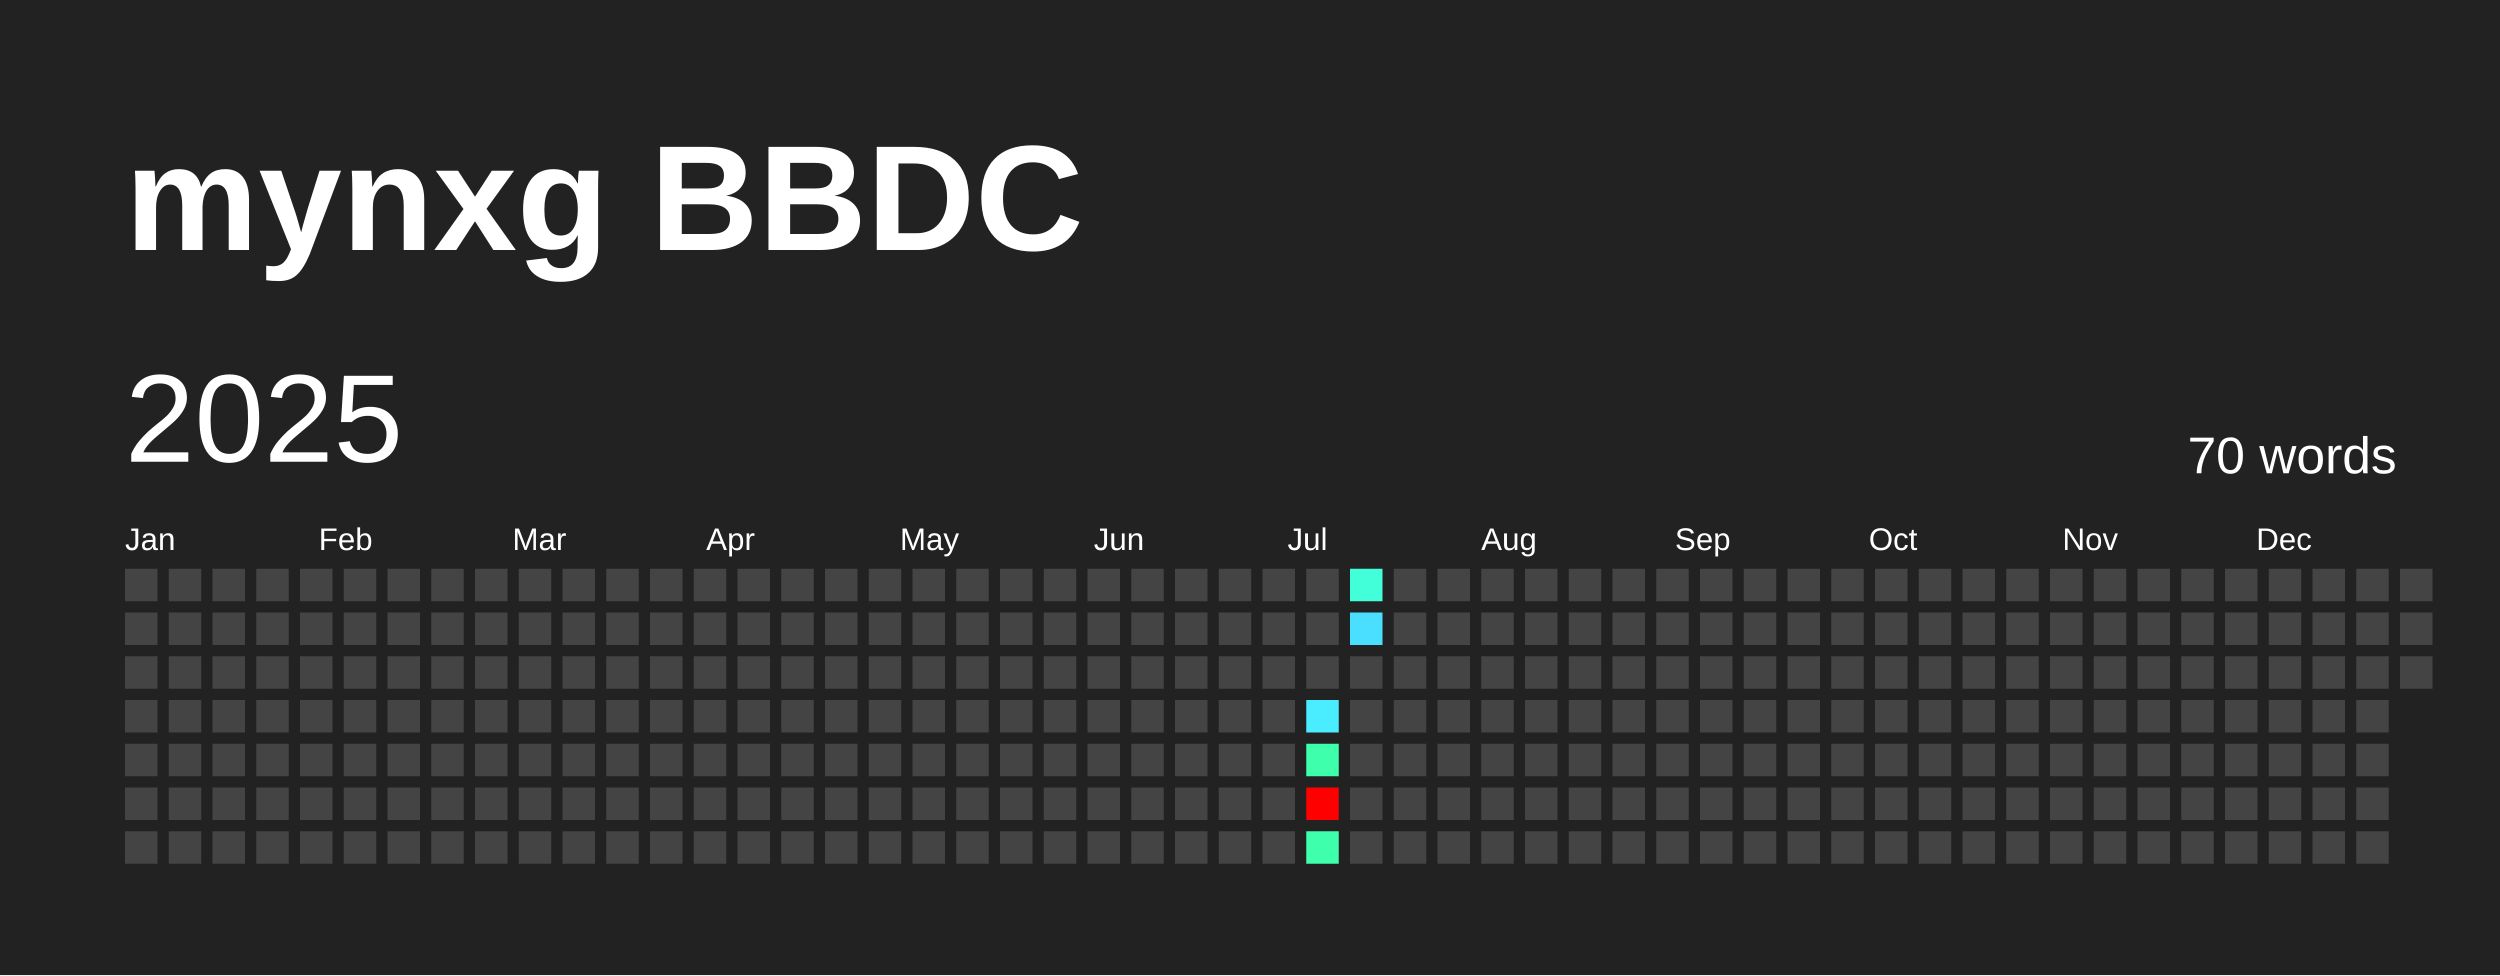
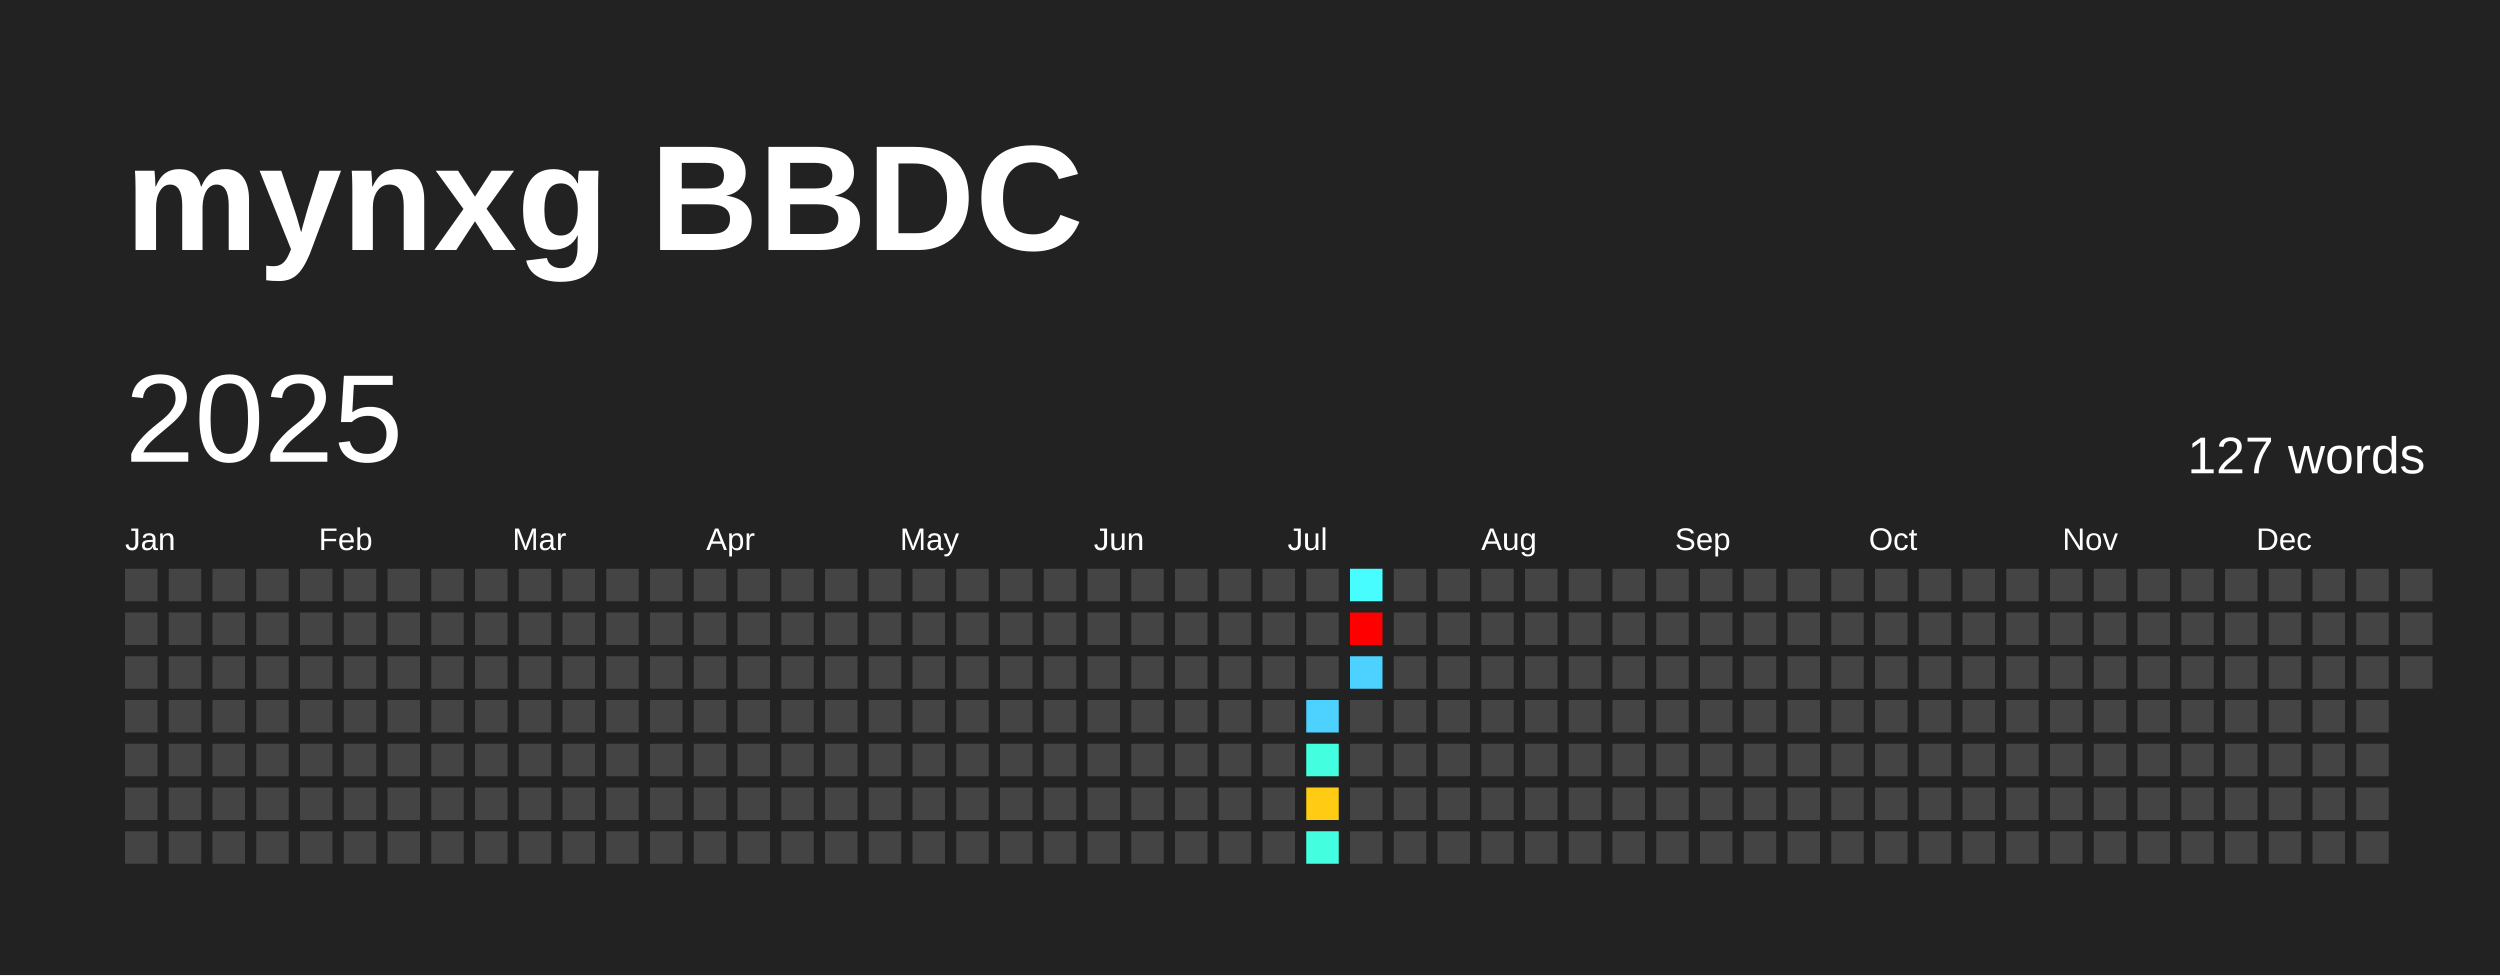
<svg xmlns="http://www.w3.org/2000/svg" baseProfile="full" height="78mm" version="1.1" viewBox="0,0,200,78" width="200mm">
  <defs />
  <rect fill="#222222" height="78" width="200" x="0" y="0" />
  <text fill="#FFFFFF" style="font-size:12px; font-family:Arial; font-weight:bold;" x="10" y="20">mynxg BBDC</text>
  <text dominant-baseline="hanging" fill="#FFFFFF" style="font-size:10.0px; font-family:Arial;" x="10" y="30">2025</text>
-   <text dominant-baseline="hanging" fill="#FFFFFF" style="font-size:4.125px; font-family:Arial;" x="175" y="35">70 words</text>
+   <text dominant-baseline="hanging" fill="#FFFFFF" style="font-size:4.125px; font-family:Arial;" x="175" y="35">127 words</text>
  <text fill="#FFFFFF" style="font-size:2.5px; font-family:Arial" x="10.0" y="44">Jan</text>
  <text fill="#FFFFFF" style="font-size:2.5px; font-family:Arial" x="25.5" y="44">Feb</text>
  <text fill="#FFFFFF" style="font-size:2.5px; font-family:Arial" x="41.0" y="44">Mar</text>
  <text fill="#FFFFFF" style="font-size:2.5px; font-family:Arial" x="56.5" y="44">Apr</text>
  <text fill="#FFFFFF" style="font-size:2.5px; font-family:Arial" x="72.0" y="44">May</text>
  <text fill="#FFFFFF" style="font-size:2.5px; font-family:Arial" x="87.5" y="44">Jun</text>
  <text fill="#FFFFFF" style="font-size:2.5px; font-family:Arial" x="103.0" y="44">Jul</text>
  <text fill="#FFFFFF" style="font-size:2.5px; font-family:Arial" x="118.5" y="44">Aug</text>
  <text fill="#FFFFFF" style="font-size:2.5px; font-family:Arial" x="134.0" y="44">Sep</text>
  <text fill="#FFFFFF" style="font-size:2.5px; font-family:Arial" x="149.5" y="44">Oct</text>
  <text fill="#FFFFFF" style="font-size:2.5px; font-family:Arial" x="165.0" y="44">Nov</text>
  <text fill="#FFFFFF" style="font-size:2.5px; font-family:Arial" x="180.5" y="44">Dec</text>
  <rect fill="#444444" height="2.6" width="2.6" x="10.0" y="45.5" />
  <rect fill="#444444" height="2.6" width="2.6" x="10.0" y="49.0" />
  <rect fill="#444444" height="2.6" width="2.6" x="10.0" y="52.5" />
  <rect fill="#444444" height="2.6" width="2.6" x="10.0" y="56.0" />
  <rect fill="#444444" height="2.6" width="2.6" x="10.0" y="59.5" />
  <rect fill="#444444" height="2.6" width="2.6" x="10.0" y="63.0" />
  <rect fill="#444444" height="2.6" width="2.6" x="10.0" y="66.5" />
  <rect fill="#444444" height="2.6" width="2.6" x="13.5" y="45.5" />
  <rect fill="#444444" height="2.6" width="2.6" x="13.5" y="49.0" />
  <rect fill="#444444" height="2.6" width="2.6" x="13.5" y="52.5" />
  <rect fill="#444444" height="2.6" width="2.6" x="13.5" y="56.0" />
  <rect fill="#444444" height="2.6" width="2.6" x="13.5" y="59.5" />
  <rect fill="#444444" height="2.6" width="2.6" x="13.5" y="63.0" />
  <rect fill="#444444" height="2.6" width="2.6" x="13.5" y="66.5" />
  <rect fill="#444444" height="2.6" width="2.6" x="17.0" y="45.5" />
  <rect fill="#444444" height="2.6" width="2.6" x="17.0" y="49.0" />
  <rect fill="#444444" height="2.6" width="2.6" x="17.0" y="52.5" />
  <rect fill="#444444" height="2.6" width="2.6" x="17.0" y="56.0" />
  <rect fill="#444444" height="2.6" width="2.6" x="17.0" y="59.5" />
  <rect fill="#444444" height="2.6" width="2.6" x="17.0" y="63.0" />
  <rect fill="#444444" height="2.6" width="2.6" x="17.0" y="66.5" />
  <rect fill="#444444" height="2.6" width="2.6" x="20.5" y="45.5" />
  <rect fill="#444444" height="2.6" width="2.6" x="20.5" y="49.0" />
  <rect fill="#444444" height="2.6" width="2.6" x="20.5" y="52.5" />
  <rect fill="#444444" height="2.6" width="2.6" x="20.5" y="56.0" />
  <rect fill="#444444" height="2.6" width="2.6" x="20.5" y="59.5" />
  <rect fill="#444444" height="2.6" width="2.6" x="20.5" y="63.0" />
  <rect fill="#444444" height="2.6" width="2.6" x="20.5" y="66.5" />
  <rect fill="#444444" height="2.6" width="2.6" x="24.0" y="45.5" />
  <rect fill="#444444" height="2.6" width="2.6" x="24.0" y="49.0" />
  <rect fill="#444444" height="2.6" width="2.6" x="24.0" y="52.5" />
  <rect fill="#444444" height="2.6" width="2.6" x="24.0" y="56.0" />
  <rect fill="#444444" height="2.6" width="2.6" x="24.0" y="59.5" />
  <rect fill="#444444" height="2.6" width="2.6" x="24.0" y="63.0" />
  <rect fill="#444444" height="2.6" width="2.6" x="24.0" y="66.5" />
  <rect fill="#444444" height="2.6" width="2.6" x="27.5" y="45.5" />
  <rect fill="#444444" height="2.6" width="2.6" x="27.5" y="49.0" />
  <rect fill="#444444" height="2.6" width="2.6" x="27.5" y="52.5" />
  <rect fill="#444444" height="2.6" width="2.6" x="27.5" y="56.0" />
  <rect fill="#444444" height="2.6" width="2.6" x="27.5" y="59.5" />
  <rect fill="#444444" height="2.6" width="2.6" x="27.5" y="63.0" />
  <rect fill="#444444" height="2.6" width="2.6" x="27.5" y="66.5" />
  <rect fill="#444444" height="2.6" width="2.6" x="31.0" y="45.5" />
  <rect fill="#444444" height="2.6" width="2.6" x="31.0" y="49.0" />
  <rect fill="#444444" height="2.6" width="2.6" x="31.0" y="52.5" />
  <rect fill="#444444" height="2.6" width="2.6" x="31.0" y="56.0" />
  <rect fill="#444444" height="2.6" width="2.6" x="31.0" y="59.5" />
  <rect fill="#444444" height="2.6" width="2.6" x="31.0" y="63.0" />
  <rect fill="#444444" height="2.6" width="2.6" x="31.0" y="66.5" />
  <rect fill="#444444" height="2.6" width="2.6" x="34.5" y="45.5" />
  <rect fill="#444444" height="2.6" width="2.6" x="34.5" y="49.0" />
  <rect fill="#444444" height="2.6" width="2.6" x="34.5" y="52.5" />
  <rect fill="#444444" height="2.6" width="2.6" x="34.5" y="56.0" />
  <rect fill="#444444" height="2.6" width="2.6" x="34.5" y="59.5" />
  <rect fill="#444444" height="2.6" width="2.6" x="34.5" y="63.0" />
  <rect fill="#444444" height="2.6" width="2.6" x="34.5" y="66.5" />
  <rect fill="#444444" height="2.6" width="2.6" x="38.0" y="45.5" />
  <rect fill="#444444" height="2.6" width="2.6" x="38.0" y="49.0" />
  <rect fill="#444444" height="2.6" width="2.6" x="38.0" y="52.5" />
  <rect fill="#444444" height="2.6" width="2.6" x="38.0" y="56.0" />
  <rect fill="#444444" height="2.6" width="2.6" x="38.0" y="59.5" />
  <rect fill="#444444" height="2.6" width="2.6" x="38.0" y="63.0" />
  <rect fill="#444444" height="2.6" width="2.6" x="38.0" y="66.5" />
  <rect fill="#444444" height="2.6" width="2.6" x="41.5" y="45.5" />
  <rect fill="#444444" height="2.6" width="2.6" x="41.5" y="49.0" />
  <rect fill="#444444" height="2.6" width="2.6" x="41.5" y="52.5" />
  <rect fill="#444444" height="2.6" width="2.6" x="41.5" y="56.0" />
  <rect fill="#444444" height="2.6" width="2.6" x="41.5" y="59.5" />
  <rect fill="#444444" height="2.6" width="2.6" x="41.5" y="63.0" />
  <rect fill="#444444" height="2.6" width="2.6" x="41.5" y="66.5" />
  <rect fill="#444444" height="2.6" width="2.6" x="45.0" y="45.5" />
  <rect fill="#444444" height="2.6" width="2.6" x="45.0" y="49.0" />
  <rect fill="#444444" height="2.6" width="2.6" x="45.0" y="52.5" />
  <rect fill="#444444" height="2.6" width="2.6" x="45.0" y="56.0" />
  <rect fill="#444444" height="2.6" width="2.6" x="45.0" y="59.5" />
  <rect fill="#444444" height="2.6" width="2.6" x="45.0" y="63.0" />
  <rect fill="#444444" height="2.6" width="2.6" x="45.0" y="66.5" />
  <rect fill="#444444" height="2.6" width="2.6" x="48.5" y="45.5" />
  <rect fill="#444444" height="2.6" width="2.6" x="48.5" y="49.0" />
  <rect fill="#444444" height="2.6" width="2.6" x="48.5" y="52.5" />
  <rect fill="#444444" height="2.6" width="2.6" x="48.5" y="56.0" />
  <rect fill="#444444" height="2.6" width="2.6" x="48.5" y="59.5" />
  <rect fill="#444444" height="2.6" width="2.6" x="48.5" y="63.0" />
  <rect fill="#444444" height="2.6" width="2.6" x="48.5" y="66.5" />
  <rect fill="#444444" height="2.6" width="2.6" x="52.0" y="45.5" />
  <rect fill="#444444" height="2.6" width="2.6" x="52.0" y="49.0" />
  <rect fill="#444444" height="2.6" width="2.6" x="52.0" y="52.5" />
  <rect fill="#444444" height="2.6" width="2.6" x="52.0" y="56.0" />
  <rect fill="#444444" height="2.6" width="2.6" x="52.0" y="59.5" />
  <rect fill="#444444" height="2.6" width="2.6" x="52.0" y="63.0" />
  <rect fill="#444444" height="2.6" width="2.6" x="52.0" y="66.5" />
  <rect fill="#444444" height="2.6" width="2.6" x="55.5" y="45.5" />
  <rect fill="#444444" height="2.6" width="2.6" x="55.5" y="49.0" />
  <rect fill="#444444" height="2.6" width="2.6" x="55.5" y="52.5" />
  <rect fill="#444444" height="2.6" width="2.6" x="55.5" y="56.0" />
  <rect fill="#444444" height="2.6" width="2.6" x="55.5" y="59.5" />
  <rect fill="#444444" height="2.6" width="2.6" x="55.5" y="63.0" />
  <rect fill="#444444" height="2.6" width="2.6" x="55.5" y="66.5" />
  <rect fill="#444444" height="2.6" width="2.6" x="59.0" y="45.5" />
  <rect fill="#444444" height="2.6" width="2.6" x="59.0" y="49.0" />
  <rect fill="#444444" height="2.6" width="2.6" x="59.0" y="52.5" />
  <rect fill="#444444" height="2.6" width="2.6" x="59.0" y="56.0" />
  <rect fill="#444444" height="2.6" width="2.6" x="59.0" y="59.5" />
  <rect fill="#444444" height="2.6" width="2.6" x="59.0" y="63.0" />
  <rect fill="#444444" height="2.6" width="2.6" x="59.0" y="66.5" />
  <rect fill="#444444" height="2.6" width="2.6" x="62.5" y="45.5" />
  <rect fill="#444444" height="2.6" width="2.6" x="62.5" y="49.0" />
  <rect fill="#444444" height="2.6" width="2.6" x="62.5" y="52.5" />
  <rect fill="#444444" height="2.6" width="2.6" x="62.5" y="56.0" />
  <rect fill="#444444" height="2.6" width="2.6" x="62.5" y="59.5" />
  <rect fill="#444444" height="2.6" width="2.6" x="62.5" y="63.0" />
  <rect fill="#444444" height="2.6" width="2.6" x="62.5" y="66.5" />
  <rect fill="#444444" height="2.6" width="2.6" x="66.0" y="45.5" />
  <rect fill="#444444" height="2.6" width="2.6" x="66.0" y="49.0" />
  <rect fill="#444444" height="2.6" width="2.6" x="66.0" y="52.5" />
  <rect fill="#444444" height="2.6" width="2.6" x="66.0" y="56.0" />
  <rect fill="#444444" height="2.6" width="2.6" x="66.0" y="59.5" />
  <rect fill="#444444" height="2.6" width="2.6" x="66.0" y="63.0" />
  <rect fill="#444444" height="2.6" width="2.6" x="66.0" y="66.5" />
  <rect fill="#444444" height="2.6" width="2.6" x="69.5" y="45.5" />
  <rect fill="#444444" height="2.6" width="2.6" x="69.5" y="49.0" />
  <rect fill="#444444" height="2.6" width="2.6" x="69.5" y="52.5" />
  <rect fill="#444444" height="2.6" width="2.6" x="69.5" y="56.0" />
  <rect fill="#444444" height="2.6" width="2.6" x="69.5" y="59.5" />
  <rect fill="#444444" height="2.6" width="2.6" x="69.5" y="63.0" />
  <rect fill="#444444" height="2.6" width="2.6" x="69.5" y="66.5" />
  <rect fill="#444444" height="2.6" width="2.6" x="73.0" y="45.5" />
  <rect fill="#444444" height="2.6" width="2.6" x="73.0" y="49.0" />
  <rect fill="#444444" height="2.6" width="2.6" x="73.0" y="52.5" />
  <rect fill="#444444" height="2.6" width="2.6" x="73.0" y="56.0" />
  <rect fill="#444444" height="2.6" width="2.6" x="73.0" y="59.5" />
  <rect fill="#444444" height="2.6" width="2.6" x="73.0" y="63.0" />
  <rect fill="#444444" height="2.6" width="2.6" x="73.0" y="66.5" />
  <rect fill="#444444" height="2.6" width="2.6" x="76.5" y="45.5" />
  <rect fill="#444444" height="2.6" width="2.6" x="76.5" y="49.0" />
  <rect fill="#444444" height="2.6" width="2.6" x="76.5" y="52.5" />
  <rect fill="#444444" height="2.6" width="2.6" x="76.5" y="56.0" />
  <rect fill="#444444" height="2.6" width="2.6" x="76.5" y="59.5" />
  <rect fill="#444444" height="2.6" width="2.6" x="76.5" y="63.0" />
  <rect fill="#444444" height="2.6" width="2.6" x="76.5" y="66.5" />
  <rect fill="#444444" height="2.6" width="2.6" x="80.0" y="45.5" />
  <rect fill="#444444" height="2.6" width="2.6" x="80.0" y="49.0" />
  <rect fill="#444444" height="2.6" width="2.6" x="80.0" y="52.5" />
  <rect fill="#444444" height="2.6" width="2.6" x="80.0" y="56.0" />
  <rect fill="#444444" height="2.6" width="2.6" x="80.0" y="59.5" />
  <rect fill="#444444" height="2.6" width="2.6" x="80.0" y="63.0" />
  <rect fill="#444444" height="2.6" width="2.6" x="80.0" y="66.5" />
  <rect fill="#444444" height="2.6" width="2.6" x="83.5" y="45.5" />
  <rect fill="#444444" height="2.6" width="2.6" x="83.5" y="49.0" />
  <rect fill="#444444" height="2.6" width="2.6" x="83.5" y="52.5" />
  <rect fill="#444444" height="2.6" width="2.6" x="83.5" y="56.0" />
  <rect fill="#444444" height="2.6" width="2.6" x="83.5" y="59.5" />
  <rect fill="#444444" height="2.6" width="2.6" x="83.5" y="63.0" />
  <rect fill="#444444" height="2.6" width="2.6" x="83.5" y="66.5" />
  <rect fill="#444444" height="2.6" width="2.6" x="87.0" y="45.5" />
  <rect fill="#444444" height="2.6" width="2.6" x="87.0" y="49.0" />
  <rect fill="#444444" height="2.6" width="2.6" x="87.0" y="52.5" />
  <rect fill="#444444" height="2.6" width="2.6" x="87.0" y="56.0" />
  <rect fill="#444444" height="2.6" width="2.6" x="87.0" y="59.5" />
  <rect fill="#444444" height="2.6" width="2.6" x="87.0" y="63.0" />
  <rect fill="#444444" height="2.6" width="2.6" x="87.0" y="66.5" />
  <rect fill="#444444" height="2.6" width="2.6" x="90.5" y="45.5" />
  <rect fill="#444444" height="2.6" width="2.6" x="90.5" y="49.0" />
  <rect fill="#444444" height="2.6" width="2.6" x="90.5" y="52.5" />
  <rect fill="#444444" height="2.6" width="2.6" x="90.5" y="56.0" />
  <rect fill="#444444" height="2.6" width="2.6" x="90.5" y="59.5" />
  <rect fill="#444444" height="2.6" width="2.6" x="90.5" y="63.0" />
  <rect fill="#444444" height="2.6" width="2.6" x="90.5" y="66.5" />
  <rect fill="#444444" height="2.6" width="2.6" x="94.0" y="45.5" />
  <rect fill="#444444" height="2.6" width="2.6" x="94.0" y="49.0" />
  <rect fill="#444444" height="2.6" width="2.6" x="94.0" y="52.5" />
  <rect fill="#444444" height="2.6" width="2.6" x="94.0" y="56.0" />
  <rect fill="#444444" height="2.6" width="2.6" x="94.0" y="59.5" />
  <rect fill="#444444" height="2.6" width="2.6" x="94.0" y="63.0" />
  <rect fill="#444444" height="2.6" width="2.6" x="94.0" y="66.5" />
  <rect fill="#444444" height="2.6" width="2.6" x="97.5" y="45.5" />
  <rect fill="#444444" height="2.6" width="2.6" x="97.5" y="49.0" />
  <rect fill="#444444" height="2.6" width="2.6" x="97.5" y="52.5" />
  <rect fill="#444444" height="2.6" width="2.6" x="97.5" y="56.0" />
  <rect fill="#444444" height="2.6" width="2.6" x="97.5" y="59.5" />
  <rect fill="#444444" height="2.6" width="2.6" x="97.5" y="63.0" />
  <rect fill="#444444" height="2.6" width="2.6" x="97.5" y="66.5" />
  <rect fill="#444444" height="2.6" width="2.6" x="101.0" y="45.5" />
  <rect fill="#444444" height="2.6" width="2.6" x="101.0" y="49.0" />
  <rect fill="#444444" height="2.6" width="2.6" x="101.0" y="52.5" />
  <rect fill="#444444" height="2.6" width="2.6" x="101.0" y="56.0" />
  <rect fill="#444444" height="2.6" width="2.6" x="101.0" y="59.5" />
  <rect fill="#444444" height="2.6" width="2.6" x="101.0" y="63.0" />
  <rect fill="#444444" height="2.6" width="2.6" x="101.0" y="66.5" />
  <rect fill="#444444" height="2.6" width="2.6" x="104.5" y="45.5" />
  <rect fill="#444444" height="2.6" width="2.6" x="104.5" y="49.0" />
  <rect fill="#444444" height="2.6" width="2.6" x="104.5" y="52.5" />
-   <rect fill="#49edff" height="2.6" width="2.6" x="104.5" y="56.0" />
-   <rect fill="#3dffac" height="2.6" width="2.6" x="104.5" y="59.5" />
-   <rect fill="red" height="2.6" width="2.6" x="104.5" y="63.0" />
-   <rect fill="#3dffac" height="2.6" width="2.6" x="104.5" y="66.5" />
-   <rect fill="#42ffd9" height="2.6" width="2.6" x="108.0" y="45.5" />
-   <rect fill="#4bdfff" height="2.6" width="2.6" x="108.0" y="49.0" />
-   <rect fill="#444444" height="2.6" width="2.6" x="108.0" y="52.5" />
+   <rect fill="#4dd2ff" height="2.6" width="2.6" x="104.5" y="56.0" />
+   <rect fill="#43ffdf" height="2.6" width="2.6" x="104.5" y="59.5" />
+   <rect fill="#ffcc13" height="2.6" width="2.6" x="104.5" y="63.0" />
+   <rect fill="#43ffdf" height="2.6" width="2.6" x="104.5" y="66.5" />
+   <rect fill="#47fdff" height="2.6" width="2.6" x="108.0" y="45.5" />
+   <rect fill="red" height="2.6" width="2.6" x="108.0" y="49.0" />
+   <rect fill="#4dd2ff" height="2.6" width="2.6" x="108.0" y="52.5" />
  <rect fill="#444444" height="2.6" width="2.6" x="108.0" y="56.0" />
  <rect fill="#444444" height="2.6" width="2.6" x="108.0" y="59.5" />
  <rect fill="#444444" height="2.6" width="2.6" x="108.0" y="63.0" />
  <rect fill="#444444" height="2.6" width="2.6" x="108.0" y="66.5" />
  <rect fill="#444444" height="2.6" width="2.6" x="111.5" y="45.5" />
  <rect fill="#444444" height="2.6" width="2.6" x="111.5" y="49.0" />
  <rect fill="#444444" height="2.6" width="2.6" x="111.5" y="52.5" />
  <rect fill="#444444" height="2.6" width="2.6" x="111.5" y="56.0" />
  <rect fill="#444444" height="2.6" width="2.6" x="111.5" y="59.5" />
  <rect fill="#444444" height="2.6" width="2.6" x="111.5" y="63.0" />
  <rect fill="#444444" height="2.6" width="2.6" x="111.5" y="66.5" />
  <rect fill="#444444" height="2.6" width="2.6" x="115.0" y="45.5" />
  <rect fill="#444444" height="2.6" width="2.6" x="115.0" y="49.0" />
  <rect fill="#444444" height="2.6" width="2.6" x="115.0" y="52.5" />
  <rect fill="#444444" height="2.6" width="2.6" x="115.0" y="56.0" />
  <rect fill="#444444" height="2.6" width="2.6" x="115.0" y="59.5" />
  <rect fill="#444444" height="2.6" width="2.6" x="115.0" y="63.0" />
  <rect fill="#444444" height="2.6" width="2.6" x="115.0" y="66.5" />
  <rect fill="#444444" height="2.6" width="2.6" x="118.5" y="45.5" />
  <rect fill="#444444" height="2.6" width="2.6" x="118.5" y="49.0" />
  <rect fill="#444444" height="2.6" width="2.6" x="118.5" y="52.5" />
  <rect fill="#444444" height="2.6" width="2.6" x="118.5" y="56.0" />
  <rect fill="#444444" height="2.6" width="2.6" x="118.5" y="59.5" />
  <rect fill="#444444" height="2.6" width="2.6" x="118.5" y="63.0" />
  <rect fill="#444444" height="2.6" width="2.6" x="118.5" y="66.5" />
  <rect fill="#444444" height="2.6" width="2.6" x="122.0" y="45.5" />
  <rect fill="#444444" height="2.6" width="2.6" x="122.0" y="49.0" />
  <rect fill="#444444" height="2.6" width="2.6" x="122.0" y="52.5" />
  <rect fill="#444444" height="2.6" width="2.6" x="122.0" y="56.0" />
  <rect fill="#444444" height="2.6" width="2.6" x="122.0" y="59.5" />
  <rect fill="#444444" height="2.6" width="2.6" x="122.0" y="63.0" />
  <rect fill="#444444" height="2.6" width="2.6" x="122.0" y="66.5" />
  <rect fill="#444444" height="2.6" width="2.6" x="125.5" y="45.5" />
  <rect fill="#444444" height="2.6" width="2.6" x="125.5" y="49.0" />
  <rect fill="#444444" height="2.6" width="2.6" x="125.5" y="52.5" />
  <rect fill="#444444" height="2.6" width="2.6" x="125.5" y="56.0" />
  <rect fill="#444444" height="2.6" width="2.6" x="125.5" y="59.5" />
  <rect fill="#444444" height="2.6" width="2.6" x="125.5" y="63.0" />
  <rect fill="#444444" height="2.6" width="2.6" x="125.5" y="66.5" />
  <rect fill="#444444" height="2.6" width="2.6" x="129.0" y="45.5" />
  <rect fill="#444444" height="2.6" width="2.6" x="129.0" y="49.0" />
  <rect fill="#444444" height="2.6" width="2.6" x="129.0" y="52.5" />
  <rect fill="#444444" height="2.6" width="2.6" x="129.0" y="56.0" />
  <rect fill="#444444" height="2.6" width="2.6" x="129.0" y="59.5" />
  <rect fill="#444444" height="2.6" width="2.6" x="129.0" y="63.0" />
  <rect fill="#444444" height="2.6" width="2.6" x="129.0" y="66.5" />
  <rect fill="#444444" height="2.6" width="2.6" x="132.5" y="45.5" />
  <rect fill="#444444" height="2.6" width="2.6" x="132.5" y="49.0" />
  <rect fill="#444444" height="2.6" width="2.6" x="132.5" y="52.5" />
  <rect fill="#444444" height="2.6" width="2.6" x="132.5" y="56.0" />
  <rect fill="#444444" height="2.6" width="2.6" x="132.5" y="59.5" />
  <rect fill="#444444" height="2.6" width="2.6" x="132.5" y="63.0" />
  <rect fill="#444444" height="2.6" width="2.6" x="132.5" y="66.5" />
  <rect fill="#444444" height="2.6" width="2.6" x="136.0" y="45.5" />
  <rect fill="#444444" height="2.6" width="2.6" x="136.0" y="49.0" />
  <rect fill="#444444" height="2.6" width="2.6" x="136.0" y="52.5" />
  <rect fill="#444444" height="2.6" width="2.6" x="136.0" y="56.0" />
  <rect fill="#444444" height="2.6" width="2.6" x="136.0" y="59.5" />
  <rect fill="#444444" height="2.6" width="2.6" x="136.0" y="63.0" />
  <rect fill="#444444" height="2.6" width="2.6" x="136.0" y="66.5" />
  <rect fill="#444444" height="2.6" width="2.6" x="139.5" y="45.5" />
  <rect fill="#444444" height="2.6" width="2.6" x="139.5" y="49.0" />
  <rect fill="#444444" height="2.6" width="2.6" x="139.5" y="52.5" />
  <rect fill="#444444" height="2.6" width="2.6" x="139.5" y="56.0" />
  <rect fill="#444444" height="2.6" width="2.6" x="139.5" y="59.5" />
  <rect fill="#444444" height="2.6" width="2.6" x="139.5" y="63.0" />
  <rect fill="#444444" height="2.6" width="2.6" x="139.5" y="66.5" />
  <rect fill="#444444" height="2.6" width="2.6" x="143.0" y="45.5" />
  <rect fill="#444444" height="2.6" width="2.6" x="143.0" y="49.0" />
  <rect fill="#444444" height="2.6" width="2.6" x="143.0" y="52.5" />
  <rect fill="#444444" height="2.6" width="2.6" x="143.0" y="56.0" />
  <rect fill="#444444" height="2.6" width="2.6" x="143.0" y="59.5" />
  <rect fill="#444444" height="2.6" width="2.6" x="143.0" y="63.0" />
  <rect fill="#444444" height="2.6" width="2.6" x="143.0" y="66.5" />
  <rect fill="#444444" height="2.6" width="2.6" x="146.5" y="45.5" />
  <rect fill="#444444" height="2.6" width="2.6" x="146.5" y="49.0" />
  <rect fill="#444444" height="2.6" width="2.6" x="146.5" y="52.5" />
  <rect fill="#444444" height="2.6" width="2.6" x="146.5" y="56.0" />
  <rect fill="#444444" height="2.6" width="2.6" x="146.5" y="59.5" />
  <rect fill="#444444" height="2.6" width="2.6" x="146.5" y="63.0" />
  <rect fill="#444444" height="2.6" width="2.6" x="146.5" y="66.5" />
  <rect fill="#444444" height="2.6" width="2.6" x="150.0" y="45.5" />
  <rect fill="#444444" height="2.6" width="2.6" x="150.0" y="49.0" />
  <rect fill="#444444" height="2.6" width="2.6" x="150.0" y="52.5" />
  <rect fill="#444444" height="2.6" width="2.6" x="150.0" y="56.0" />
  <rect fill="#444444" height="2.6" width="2.6" x="150.0" y="59.5" />
  <rect fill="#444444" height="2.6" width="2.6" x="150.0" y="63.0" />
  <rect fill="#444444" height="2.6" width="2.6" x="150.0" y="66.5" />
  <rect fill="#444444" height="2.6" width="2.6" x="153.5" y="45.5" />
  <rect fill="#444444" height="2.6" width="2.6" x="153.5" y="49.0" />
  <rect fill="#444444" height="2.6" width="2.6" x="153.5" y="52.5" />
  <rect fill="#444444" height="2.6" width="2.6" x="153.5" y="56.0" />
  <rect fill="#444444" height="2.6" width="2.6" x="153.5" y="59.5" />
  <rect fill="#444444" height="2.6" width="2.6" x="153.5" y="63.0" />
  <rect fill="#444444" height="2.6" width="2.6" x="153.5" y="66.5" />
  <rect fill="#444444" height="2.6" width="2.6" x="157.0" y="45.5" />
  <rect fill="#444444" height="2.6" width="2.6" x="157.0" y="49.0" />
  <rect fill="#444444" height="2.6" width="2.6" x="157.0" y="52.5" />
  <rect fill="#444444" height="2.6" width="2.6" x="157.0" y="56.0" />
  <rect fill="#444444" height="2.6" width="2.6" x="157.0" y="59.5" />
  <rect fill="#444444" height="2.6" width="2.6" x="157.0" y="63.0" />
  <rect fill="#444444" height="2.6" width="2.6" x="157.0" y="66.5" />
  <rect fill="#444444" height="2.6" width="2.6" x="160.5" y="45.5" />
  <rect fill="#444444" height="2.6" width="2.6" x="160.5" y="49.0" />
  <rect fill="#444444" height="2.6" width="2.6" x="160.5" y="52.5" />
  <rect fill="#444444" height="2.6" width="2.6" x="160.5" y="56.0" />
  <rect fill="#444444" height="2.6" width="2.6" x="160.5" y="59.5" />
  <rect fill="#444444" height="2.6" width="2.6" x="160.5" y="63.0" />
  <rect fill="#444444" height="2.6" width="2.6" x="160.5" y="66.5" />
  <rect fill="#444444" height="2.6" width="2.6" x="164.0" y="45.5" />
  <rect fill="#444444" height="2.6" width="2.6" x="164.0" y="49.0" />
  <rect fill="#444444" height="2.6" width="2.6" x="164.0" y="52.5" />
  <rect fill="#444444" height="2.6" width="2.6" x="164.0" y="56.0" />
  <rect fill="#444444" height="2.6" width="2.6" x="164.0" y="59.5" />
  <rect fill="#444444" height="2.6" width="2.6" x="164.0" y="63.0" />
  <rect fill="#444444" height="2.6" width="2.6" x="164.0" y="66.5" />
  <rect fill="#444444" height="2.6" width="2.6" x="167.5" y="45.5" />
  <rect fill="#444444" height="2.6" width="2.6" x="167.5" y="49.0" />
  <rect fill="#444444" height="2.6" width="2.6" x="167.5" y="52.5" />
  <rect fill="#444444" height="2.6" width="2.6" x="167.5" y="56.0" />
  <rect fill="#444444" height="2.6" width="2.6" x="167.5" y="59.5" />
  <rect fill="#444444" height="2.6" width="2.6" x="167.5" y="63.0" />
  <rect fill="#444444" height="2.6" width="2.6" x="167.5" y="66.5" />
  <rect fill="#444444" height="2.6" width="2.6" x="171.0" y="45.5" />
  <rect fill="#444444" height="2.6" width="2.6" x="171.0" y="49.0" />
  <rect fill="#444444" height="2.6" width="2.6" x="171.0" y="52.5" />
  <rect fill="#444444" height="2.6" width="2.6" x="171.0" y="56.0" />
  <rect fill="#444444" height="2.6" width="2.6" x="171.0" y="59.5" />
  <rect fill="#444444" height="2.6" width="2.6" x="171.0" y="63.0" />
  <rect fill="#444444" height="2.6" width="2.6" x="171.0" y="66.5" />
  <rect fill="#444444" height="2.6" width="2.6" x="174.5" y="45.5" />
  <rect fill="#444444" height="2.6" width="2.6" x="174.5" y="49.0" />
  <rect fill="#444444" height="2.6" width="2.6" x="174.5" y="52.5" />
  <rect fill="#444444" height="2.6" width="2.6" x="174.5" y="56.0" />
  <rect fill="#444444" height="2.6" width="2.6" x="174.5" y="59.5" />
  <rect fill="#444444" height="2.6" width="2.6" x="174.5" y="63.0" />
  <rect fill="#444444" height="2.6" width="2.6" x="174.5" y="66.5" />
  <rect fill="#444444" height="2.6" width="2.6" x="178.0" y="45.5" />
  <rect fill="#444444" height="2.6" width="2.6" x="178.0" y="49.0" />
  <rect fill="#444444" height="2.6" width="2.6" x="178.0" y="52.5" />
  <rect fill="#444444" height="2.6" width="2.6" x="178.0" y="56.0" />
  <rect fill="#444444" height="2.6" width="2.6" x="178.0" y="59.5" />
  <rect fill="#444444" height="2.6" width="2.6" x="178.0" y="63.0" />
  <rect fill="#444444" height="2.6" width="2.6" x="178.0" y="66.5" />
  <rect fill="#444444" height="2.6" width="2.6" x="181.5" y="45.5" />
  <rect fill="#444444" height="2.6" width="2.6" x="181.5" y="49.0" />
  <rect fill="#444444" height="2.6" width="2.6" x="181.5" y="52.5" />
  <rect fill="#444444" height="2.6" width="2.6" x="181.5" y="56.0" />
  <rect fill="#444444" height="2.6" width="2.6" x="181.5" y="59.5" />
  <rect fill="#444444" height="2.6" width="2.6" x="181.5" y="63.0" />
  <rect fill="#444444" height="2.6" width="2.6" x="181.5" y="66.5" />
  <rect fill="#444444" height="2.6" width="2.6" x="185.0" y="45.5" />
  <rect fill="#444444" height="2.6" width="2.6" x="185.0" y="49.0" />
  <rect fill="#444444" height="2.6" width="2.6" x="185.0" y="52.5" />
  <rect fill="#444444" height="2.6" width="2.6" x="185.0" y="56.0" />
  <rect fill="#444444" height="2.6" width="2.6" x="185.0" y="59.5" />
  <rect fill="#444444" height="2.6" width="2.6" x="185.0" y="63.0" />
  <rect fill="#444444" height="2.6" width="2.6" x="185.0" y="66.5" />
  <rect fill="#444444" height="2.6" width="2.6" x="188.5" y="45.5" />
  <rect fill="#444444" height="2.6" width="2.6" x="188.5" y="49.0" />
  <rect fill="#444444" height="2.6" width="2.6" x="188.5" y="52.5" />
  <rect fill="#444444" height="2.6" width="2.6" x="188.5" y="56.0" />
  <rect fill="#444444" height="2.6" width="2.6" x="188.5" y="59.5" />
  <rect fill="#444444" height="2.6" width="2.6" x="188.5" y="63.0" />
  <rect fill="#444444" height="2.6" width="2.6" x="188.5" y="66.5" />
  <rect fill="#444444" height="2.6" width="2.6" x="192.0" y="45.5" />
  <rect fill="#444444" height="2.6" width="2.6" x="192.0" y="49.0" />
  <rect fill="#444444" height="2.6" width="2.6" x="192.0" y="52.5" />
</svg>
